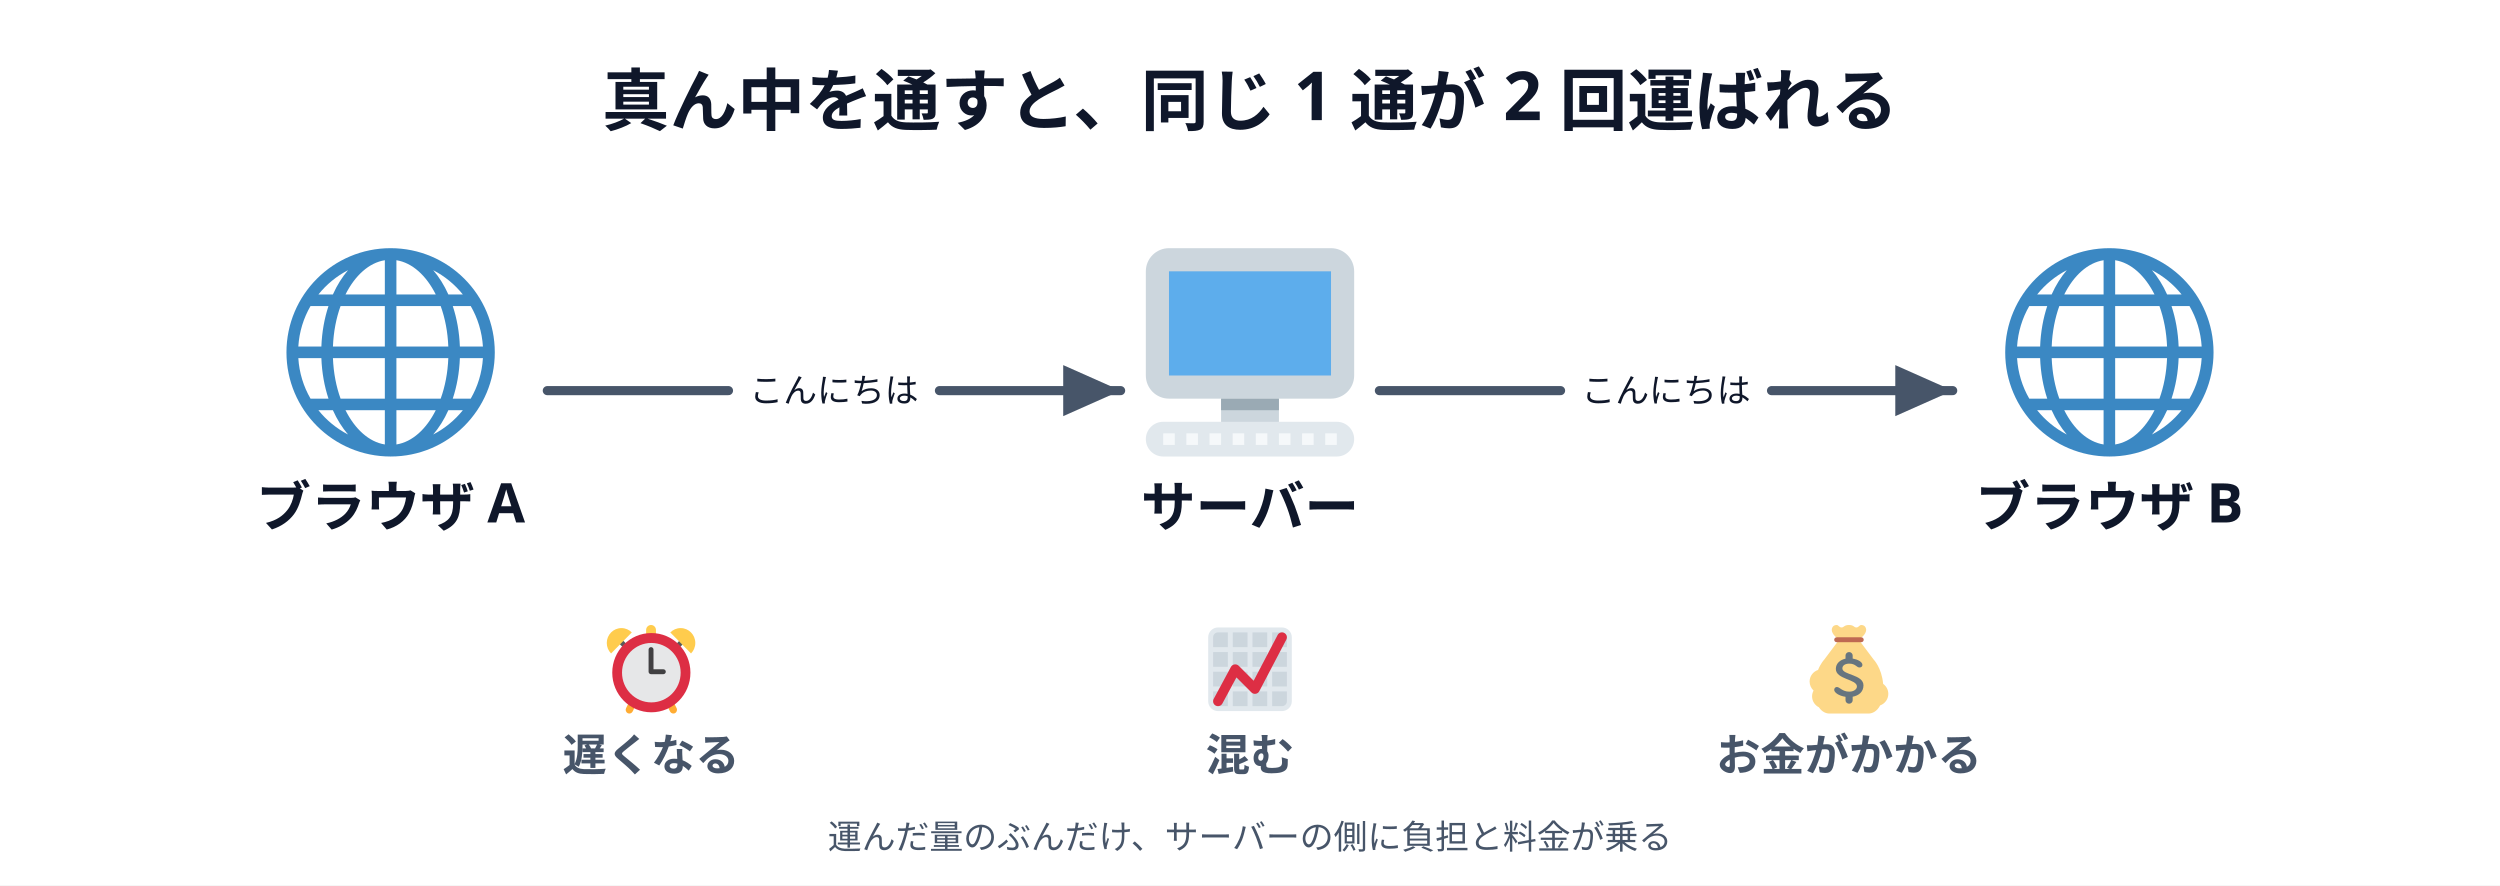
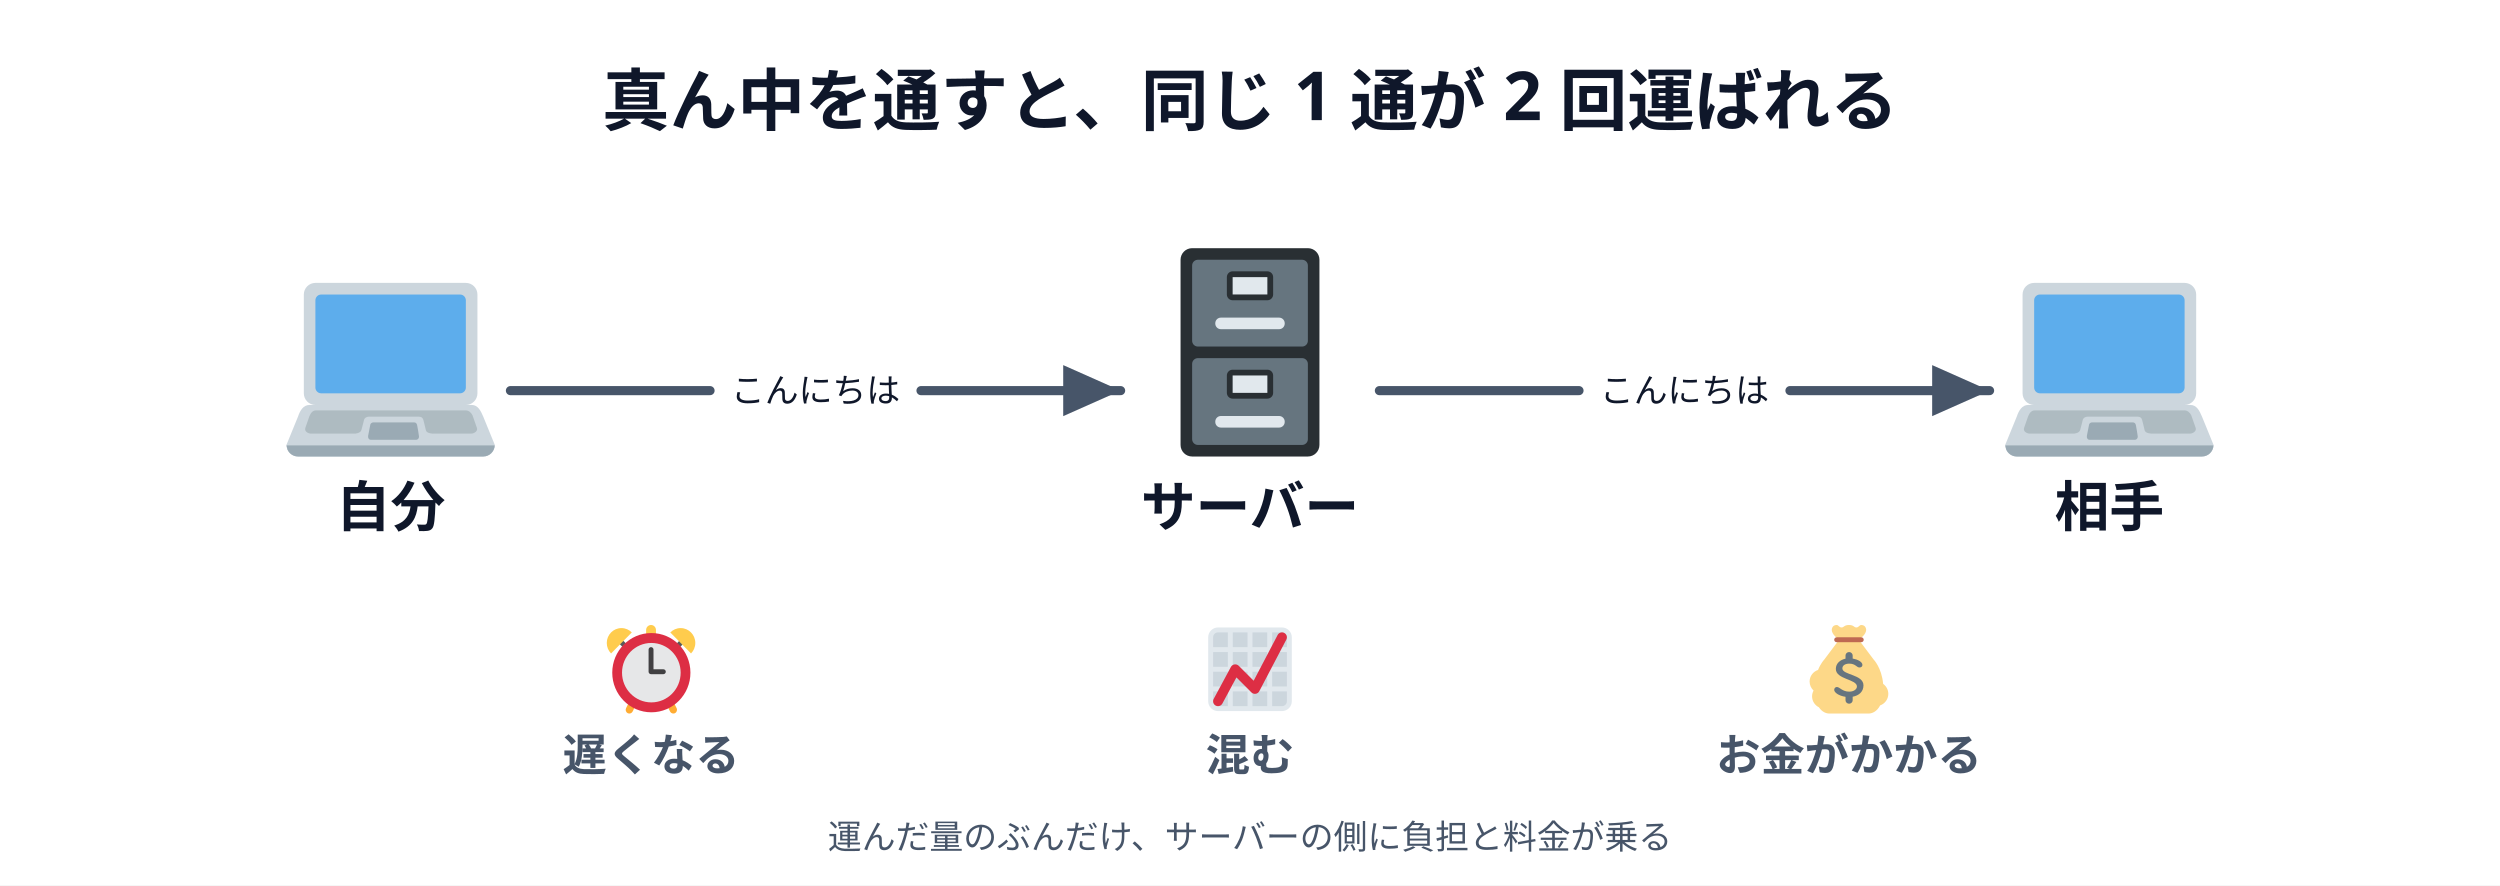
<svg xmlns="http://www.w3.org/2000/svg" width="960" height="340" viewBox="0 0 960 340" font-family="'Hiragino Sans','Noto Sans JP','Yu Gothic','Segoe UI',sans-serif">
  <defs>
    <marker id="aR" viewBox="0 0 10 10" refX="9" refY="5" markerWidth="7" markerHeight="7" orient="auto-start-reverse">
      <path d="M0 1 L9 5 L0 9 z" fill="#475569" />
    </marker>
    <marker id="aRsub" viewBox="0 0 10 10" refX="9" refY="5" markerWidth="7" markerHeight="7" orient="auto-start-reverse">
      <path d="M0 1 L9 5 L0 9 z" fill="#94a3b8" />
    </marker>
  </defs>
  <rect x="0" y="0" width="960" height="340" fill="#ffffff" />
  <text x="480" y="48" text-anchor="middle" font-size="26" fill="#0f172a" font-weight="700">真ん中を通すと、同じ 1 通が 2 回運ばれる</text>
  <svg x="110.0" y="95.3" width="80.0" height="80.0" viewBox="0 0 36 36">
-     <path fill="#3B88C3" d="M18 0C8.059 0 0 8.059 0 18s8.059 18 18 18 18-8.059 18-18S27.941 0 18 0zM2.05 19h3.983c.092 2.506.522 4.871 1.229 7H4.158c-1.207-2.083-1.95-4.459-2.108-7zM19 8V2.081c2.747.436 5.162 2.655 6.799 5.919H19zm7.651 2c.754 2.083 1.219 4.46 1.317 7H19v-7h7.651zM17 2.081V8h-6.799C11.837 4.736 14.253 2.517 17 2.081zM17 10v7H8.032c.098-2.54.563-4.917 1.317-7H17zM6.034 17H2.05c.158-2.54.901-4.917 2.107-7h3.104c-.705 2.129-1.135 4.495-1.227 7zm1.998 2H17v7H9.349c-.754-2.083-1.219-4.459-1.317-7zM17 28v5.919c-2.747-.437-5.163-2.655-6.799-5.919H17zm2 5.919V28h6.8c-1.637 3.264-4.053 5.482-6.8 5.919zM19 26v-7h8.969c-.099 2.541-.563 4.917-1.317 7H19zm10.967-7h3.982c-.157 2.541-.9 4.917-2.107 7h-3.104c.706-2.129 1.136-4.494 1.229-7zm0-2c-.093-2.505-.523-4.871-1.229-7h3.104c1.207 2.083 1.95 4.46 2.107 7h-3.982zm.512-9h-2.503c-.717-1.604-1.606-3.015-2.619-4.199C27.346 4.833 29.089 6.267 30.479 8zM10.643 3.801C9.629 4.985 8.74 6.396 8.023 8H5.521c1.39-1.733 3.133-3.166 5.122-4.199zM5.521 28h2.503c.716 1.604 1.605 3.015 2.619 4.198C8.654 31.166 6.911 29.733 5.521 28zm19.836 4.198c1.014-1.184 1.902-2.594 2.619-4.198h2.503c-1.39 1.733-3.133 3.166-5.122 4.198z" />
+     <path fill="#CCD6DD" d="M34 29.096c-.417-.963-.896-2.008-2-2.008h-1c1.104 0 2-.899 2-2.008V8.008C33 6.899 32.104 6 31 6H5c-1.104 0-2 .899-2 2.008V25.08c0 1.109.896 2.008 2 2.008H4c-1.104 0-1.667 1.004-2 2.008l-2 4.895C0 35.101.896 36 2 36h32c1.104 0 2-.899 2-2.008l-2-4.896z" />
+     <path fill="#9AAAB4" d="M.008 34.075l.006.057.17.692C.5 35.516 1.192 36 2 36h32c1.076 0 1.947-.855 1.992-1.925H.008z" />
+     <path fill="#5DADEC" d="M31 24.075c0 .555-.447 1.004-1 1.004H6c-.552 0-1-.449-1-1.004V9.013c0-.555.448-1.004 1-1.004h24c.553 0 1 .45 1 1.004v15.062z" />
+     <path fill="#AEBBC1" d="M32.906 31.042l-.76-2.175c-.239-.46-.635-.837-1.188-.837H5.11c-.552 0-.906.408-1.156 1.036l-.688 1.977c-.219.596.448 1.004 1 1.004h7.578s.937-.047 1.103-.608c.192-.648.415-1.624.463-1.796.074-.264.388-.531.856-.531h8.578c.5 0 .746.253.811.566.042.204.312 1.141.438 1.782.111.571 1.221.586 1.221.586h6.594c.551 0 1.217-.471.998-1.004z" />
+     <path fill="#9AAAB4" d="M22.375 33.113h-7.781c-.375 0-.538-.343-.484-.675.054-.331.359-1.793.383-1.963.023-.171.274-.375.524-.375h7.015c.297 0 .49.163.55.489.059.327.302 1.641.321 1.941.019.301-.169.583-.528.583z" />
  </svg>
-   <text x="150" y="202.14" text-anchor="middle" font-size="21" fill="#0f172a" font-weight="700">ブラウザ A</text>
+   <text x="150" y="202.14" text-anchor="middle" font-size="21" fill="#0f172a" font-weight="700">自分</text>
  <svg x="440.0" y="95.3" width="80.0" height="80.0" viewBox="0 0 36 36">
-     <path fill="#CCD6DD" d="M36 22c0 2.209-1.791 4-4 4H4c-2.209 0-4-1.791-4-4V4c0-2.209 1.791-4 4-4h28c2.209 0 4 1.791 4 4v18z" />
-     <path fill="#5DADEC" d="M4 4h28v18H4z" />
-     <path fill="#CCD6DD" d="M13 26h10v6H13z" />
-     <path fill="#9AAAB4" d="M13 26h10v2H13z" />
-     <path fill="#E1E8ED" d="M36 33c0-1.657-1.343-3-3-3H3c-1.657 0-3 1.343-3 3s1.343 3 3 3h30c1.657 0 3-1.343 3-3z" />
-     <path fill="#F5F8FA" d="M3 32h2v2H3zm4 0h2v2H7zm4 0h2v2h-2zm4 0h2v2h-2zm4 0h2v2h-2zm4 0h2v2h-2zm4 0h2v2h-2zm4 0h2v2h-2z" />
+     <path fill="#292F33" d="M30 34c0 1.104-.896 2-2 2H8c-1.104 0-2-.896-2-2V2c0-1.104.896-2 2-2h20c1.104 0 2 .896 2 2v32z" />
+     <path fill="#66757F" d="M28 16c0 .552-.447 1-1 1H9c-.552 0-1-.448-1-1V3c0-.552.448-1 1-1h18c.553 0 1 .448 1 1v13zm0 17c0 .553-.447 1-1 1H9c-.552 0-1-.447-1-1V20c0-.553.448-1 1-1h18c.553 0 1 .447 1 1v13z" />
+     <path fill="#292F33" d="M22 8c0 .552-.447 1-1 1h-6c-.552 0-1-.448-1-1V5c0-.552.448-1 1-1h6c.553 0 1 .448 1 1v3zm0 17c0 .553-.447 1-1 1h-6c-.552 0-1-.447-1-1v-3c0-.553.448-1 1-1h6c.553 0 1 .447 1 1v3z" />
+     <path fill="#E1E8ED" d="M15 5h6v3h-6zm0 17h6v3h-6zm9-8.97c0 .536-.435.97-.97.97H12.97c-.536 0-.97-.435-.97-.97v-.06c0-.536.434-.97.97-.97h10.06c.535 0 .97.435.97.97v.06zm0 16.999c0 .536-.435.971-.97.971H12.97c-.536 0-.97-.435-.97-.971v-.059c0-.535.434-.97.97-.97h10.06c.535 0 .97.435.97.971v.058z" />
  </svg>
  <text x="480" y="202.14" text-anchor="middle" font-size="21" fill="#0f172a" font-weight="700">サーバー</text>
  <svg x="770.0" y="95.3" width="80.0" height="80.0" viewBox="0 0 36 36">
-     <path fill="#3B88C3" d="M18 0C8.059 0 0 8.059 0 18s8.059 18 18 18 18-8.059 18-18S27.941 0 18 0zM2.05 19h3.983c.092 2.506.522 4.871 1.229 7H4.158c-1.207-2.083-1.95-4.459-2.108-7zM19 8V2.081c2.747.436 5.162 2.655 6.799 5.919H19zm7.651 2c.754 2.083 1.219 4.46 1.317 7H19v-7h7.651zM17 2.081V8h-6.799C11.837 4.736 14.253 2.517 17 2.081zM17 10v7H8.032c.098-2.54.563-4.917 1.317-7H17zM6.034 17H2.05c.158-2.54.901-4.917 2.107-7h3.104c-.705 2.129-1.135 4.495-1.227 7zm1.998 2H17v7H9.349c-.754-2.083-1.219-4.459-1.317-7zM17 28v5.919c-2.747-.437-5.163-2.655-6.799-5.919H17zm2 5.919V28h6.8c-1.637 3.264-4.053 5.482-6.8 5.919zM19 26v-7h8.969c-.099 2.541-.563 4.917-1.317 7H19zm10.967-7h3.982c-.157 2.541-.9 4.917-2.107 7h-3.104c.706-2.129 1.136-4.494 1.229-7zm0-2c-.093-2.505-.523-4.871-1.229-7h3.104c1.207 2.083 1.95 4.46 2.107 7h-3.982zm.512-9h-2.503c-.717-1.604-1.606-3.015-2.619-4.199C27.346 4.833 29.089 6.267 30.479 8zM10.643 3.801C9.629 4.985 8.74 6.396 8.023 8H5.521c1.39-1.733 3.133-3.166 5.122-4.199zM5.521 28h2.503c.716 1.604 1.605 3.015 2.619 4.198C8.654 31.166 6.911 29.733 5.521 28zm19.836 4.198c1.014-1.184 1.902-2.594 2.619-4.198h2.503c-1.39 1.733-3.133 3.166-5.122 4.198z" />
+     <path fill="#CCD6DD" d="M34 29.096c-.417-.963-.896-2.008-2-2.008h-1c1.104 0 2-.899 2-2.008V8.008C33 6.899 32.104 6 31 6H5c-1.104 0-2 .899-2 2.008V25.08c0 1.109.896 2.008 2 2.008H4c-1.104 0-1.667 1.004-2 2.008l-2 4.895C0 35.101.896 36 2 36h32c1.104 0 2-.899 2-2.008l-2-4.896z" />
+     <path fill="#9AAAB4" d="M.008 34.075l.006.057.17.692C.5 35.516 1.192 36 2 36h32c1.076 0 1.947-.855 1.992-1.925H.008z" />
+     <path fill="#5DADEC" d="M31 24.075c0 .555-.447 1.004-1 1.004H6c-.552 0-1-.449-1-1.004V9.013c0-.555.448-1.004 1-1.004h24c.553 0 1 .45 1 1.004v15.062z" />
+     <path fill="#AEBBC1" d="M32.906 31.042l-.76-2.175c-.239-.46-.635-.837-1.188-.837H5.11c-.552 0-.906.408-1.156 1.036l-.688 1.977c-.219.596.448 1.004 1 1.004h7.578s.937-.047 1.103-.608c.192-.648.415-1.624.463-1.796.074-.264.388-.531.856-.531h8.578c.5 0 .746.253.811.566.042.204.312 1.141.438 1.782.111.571 1.221.586 1.221.586h6.594c.551 0 1.217-.471.998-1.004z" />
+     <path fill="#9AAAB4" d="M22.375 33.113h-7.781c-.375 0-.538-.343-.484-.675.054-.331.359-1.793.383-1.963.023-.171.274-.375.524-.375h7.015c.297 0 .49.163.55.489.059.327.302 1.641.321 1.941.019.301-.169.583-.528.583z" />
  </svg>
-   <text x="810" y="202.14" text-anchor="middle" font-size="21" fill="#0f172a" font-weight="700">ブラウザ B</text>
-   <path d="M210.16 150.00 L279.74 150.00" fill="none" stroke="#475569" stroke-width="3.5" stroke-linecap="round" stroke-linejoin="round" />
-   <path d="M360.74 150.00 L430.32 150.00" fill="none" stroke="#475569" stroke-width="3.5" stroke-linecap="round" stroke-linejoin="round" marker-end="url(#aR)" />
-   <text x="320.242" y="154.55" text-anchor="middle" font-size="13" fill="#0f172a" font-weight="400">こんにちは</text>
-   <path d="M529.68 150.00 L599.26 150.00" fill="none" stroke="#475569" stroke-width="3.5" stroke-linecap="round" stroke-linejoin="round" />
-   <path d="M680.26 150.00 L749.84 150.00" fill="none" stroke="#475569" stroke-width="3.5" stroke-linecap="round" stroke-linejoin="round" marker-end="url(#aR)" />
-   <text x="639.758" y="154.55" text-anchor="middle" font-size="13" fill="#0f172a" font-weight="400">こんにちは</text>
+   <text x="810" y="202.14" text-anchor="middle" font-size="21" fill="#0f172a" font-weight="700">相手</text>
+   <path d="M196.00 150.00 L272.66 150.00" fill="none" stroke="#475569" stroke-width="3.5" stroke-linecap="round" stroke-linejoin="round" />
+   <path d="M353.66 150.00 L430.32 150.00" fill="none" stroke="#475569" stroke-width="3.5" stroke-linecap="round" stroke-linejoin="round" marker-end="url(#aR)" />
+   <text x="313.16" y="154.55" text-anchor="middle" font-size="13" fill="#0f172a" font-weight="400">こんにちは</text>
+   <path d="M529.68 150.00 L606.34 150.00" fill="none" stroke="#475569" stroke-width="3.5" stroke-linecap="round" stroke-linejoin="round" />
+   <path d="M687.34 150.00 L764.00 150.00" fill="none" stroke="#475569" stroke-width="3.5" stroke-linecap="round" stroke-linejoin="round" marker-end="url(#aR)" />
+   <text x="646.84" y="154.55" text-anchor="middle" font-size="13" fill="#0f172a" font-weight="400">こんにちは</text>
  <svg x="233.0" y="240.0" width="34.0" height="34.0" viewBox="0 0 36 36">
    <path fill="#FFCC4D" d="M20 6.042c0 1.112-.903 2.014-2 2.014s-2-.902-2-2.014V2.014C16 .901 16.903 0 18 0s2 .901 2 2.014v4.028z" />
    <path fill="#FFAC33" d="M9.18 36c-.224 0-.452-.052-.666-.159-.736-.374-1.035-1.28-.667-2.027l8.94-18.127c.252-.512.768-.835 1.333-.835s1.081.323 1.333.835l8.941 18.127c.368.747.07 1.653-.666 2.027-.736.372-1.631.07-1.999-.676L18.121 19.74l-7.607 15.425c-.262.529-.788.835-1.334.835z" />
    <path fill="#58595B" d="M18.121 20.392c-.263 0-.516-.106-.702-.295L3.512 5.998c-.388-.394-.388-1.031 0-1.424s1.017-.393 1.404 0L18.121 17.96 31.324 4.573c.389-.393 1.017-.393 1.405 0 .388.394.388 1.031 0 1.424l-13.905 14.1c-.187.188-.439.295-.703.295z" />
    <path fill="#DD2E44" d="M34.015 19.385c0 8.898-7.115 16.111-15.894 16.111-8.777 0-15.893-7.213-15.893-16.111 0-8.9 7.116-16.113 15.893-16.113 8.778-.001 15.894 7.213 15.894 16.113z" />
    <path fill="#E6E7E8" d="M30.041 19.385c0 6.674-5.335 12.084-11.92 12.084-6.583 0-11.919-5.41-11.919-12.084C6.202 12.71 11.538 7.3 18.121 7.3c6.585-.001 11.92 5.41 11.92 12.085z" />
    <path fill="#FFCC4D" d="M30.04 1.257c-1.646 0-3.135.676-4.214 1.77l8.429 8.544C35.333 10.478 36 8.968 36 7.299c0-3.336-2.669-6.042-5.96-6.042zm-24.08 0c1.645 0 3.135.676 4.214 1.77l-8.429 8.544C.667 10.478 0 8.968 0 7.299c0-3.336 2.668-6.042 5.96-6.042z" />
    <path fill="#414042" d="M23 20h-5c-.552 0-1-.447-1-1v-9c0-.552.448-1 1-1s1 .448 1 1v8h4c.553 0 1 .448 1 1 0 .553-.447 1-1 1z" />
  </svg>
  <text x="250" y="296" text-anchor="middle" font-size="17" fill="#475569" font-weight="600">遅くなる</text>
  <svg x="463.0" y="240.0" width="34.0" height="34.0" viewBox="0 0 36 36">
    <path fill="#CCD6DD" d="M31 2H5C3.343 2 2 3.343 2 5v26c0 1.657 1.343 3 3 3h26c1.657 0 3-1.343 3-3V5c0-1.657-1.343-3-3-3z" />
    <path fill="#E1E8ED" d="M31 1H5C2.791 1 1 2.791 1 5v26c0 2.209 1.791 4 4 4h26c2.209 0 4-1.791 4-4V5c0-2.209-1.791-4-4-4zm0 2c1.103 0 2 .897 2 2v4h-6V3h4zm-4 16h6v6h-6v-6zm0-2v-6h6v6h-6zM25 3v6h-6V3h6zm-6 8h6v6h-6v-6zm0 8h6v6h-6v-6zM17 3v6h-6V3h6zm-6 8h6v6h-6v-6zm0 8h6v6h-6v-6zM3 5c0-1.103.897-2 2-2h4v6H3V5zm0 6h6v6H3v-6zm0 8h6v6H3v-6zm2 14c-1.103 0-2-.897-2-2v-4h6v6H5zm6 0v-6h6v6h-6zm8 0v-6h6v6h-6zm12 0h-4v-6h6v4c0 1.103-.897 2-2 2z" />
    <path fill="#DD2E44" d="M4.998 33c-.32 0-.645-.076-.946-.239-.973-.523-1.336-1.736-.813-2.709l7-13c.299-.557.845-.939 1.47-1.031.626-.092 1.258.118 1.705.565l6.076 6.076 9.738-18.59c.512-.978 1.721-1.357 2.699-.843.979.512 1.356 1.721.844 2.7l-11 21c-.295.564-.841.953-1.47 1.05-.627.091-1.266-.113-1.716-.563l-6.1-6.099-5.724 10.631C6.4 32.619 5.71 33 4.998 33z" />
  </svg>
  <text x="480" y="296" text-anchor="middle" font-size="17" fill="#475569" font-weight="600">混む</text>
  <svg x="693.0" y="240.0" width="34.0" height="34.0" viewBox="0 0 36 36">
    <path fill="#FDD888" d="M31.898 23.938C31.3 17.32 28 14 28 14l-6-8h-8l-6 8s-1.419 1.433-2.567 4.275C3.444 18.935 2 20.789 2 23c0 1.448.625 2.742 1.609 3.655C3.233 27.357 3 28.147 3 29c0 1.958 1.136 3.636 2.775 4.456C7.058 35.378 8.772 36 10 36h16c1.379 0 3.373-.779 4.678-3.31C32.609 31.999 34 30.17 34 28c0-1.678-.834-3.154-2.102-4.062zM18 6c.55 0 1.058-.158 1.5-.416.443.258.951.416 1.5.416 1.657 0 4-2.344 4-4 0 0 0-2-2-2-.788 0-1 1-2 1s-1-1-3-1-2 1-3 1-1.211-1-2-1c-2 0-2 2-2 2 0 1.656 2.344 4 4 4 .549 0 1.057-.158 1.5-.416.443.258.951.416 1.5.416z" />
    <path fill="#BF6952" d="M24 6c0 .552-.447 1-1 1H13c-.552 0-1-.448-1-1s.448-1 1-1h10c.553 0 1 .448 1 1z" />
    <path fill="#67757F" d="M23.901 24.542c0-4.477-8.581-4.185-8.581-6.886 0-1.308 1.301-1.947 2.811-1.947 2.538 0 2.99 1.569 4.139 1.569.813 0 1.205-.493 1.205-1.046 0-1.284-2.024-2.256-3.965-2.592V12.4c0-.773-.65-1.4-1.454-1.4-.805 0-1.456.627-1.456 1.4v1.283c-2.116.463-3.937 1.875-3.937 4.176 0 4.299 8.579 4.125 8.579 7.145 0 1.047-1.178 2.093-3.111 2.093-2.901 0-3.867-1.889-5.045-1.889-.574 0-1.087.464-1.087 1.164 0 1.113 1.938 2.451 4.603 2.824l-.001.01v1.398c0 .772.652 1.4 1.456 1.4.804 0 1.455-.628 1.455-1.4v-1.398c0-.017-.008-.03-.009-.045 2.398-.43 4.398-1.932 4.398-4.619z" />
  </svg>
  <text x="710" y="296" text-anchor="middle" font-size="17" fill="#475569" font-weight="600">お金がかかる</text>
  <text x="480" y="326" text-anchor="middle" font-size="13" fill="#475569" font-weight="400">運んだ量のぶんだけ、サーバーの側に負担と料金が乗る</text>
</svg>
